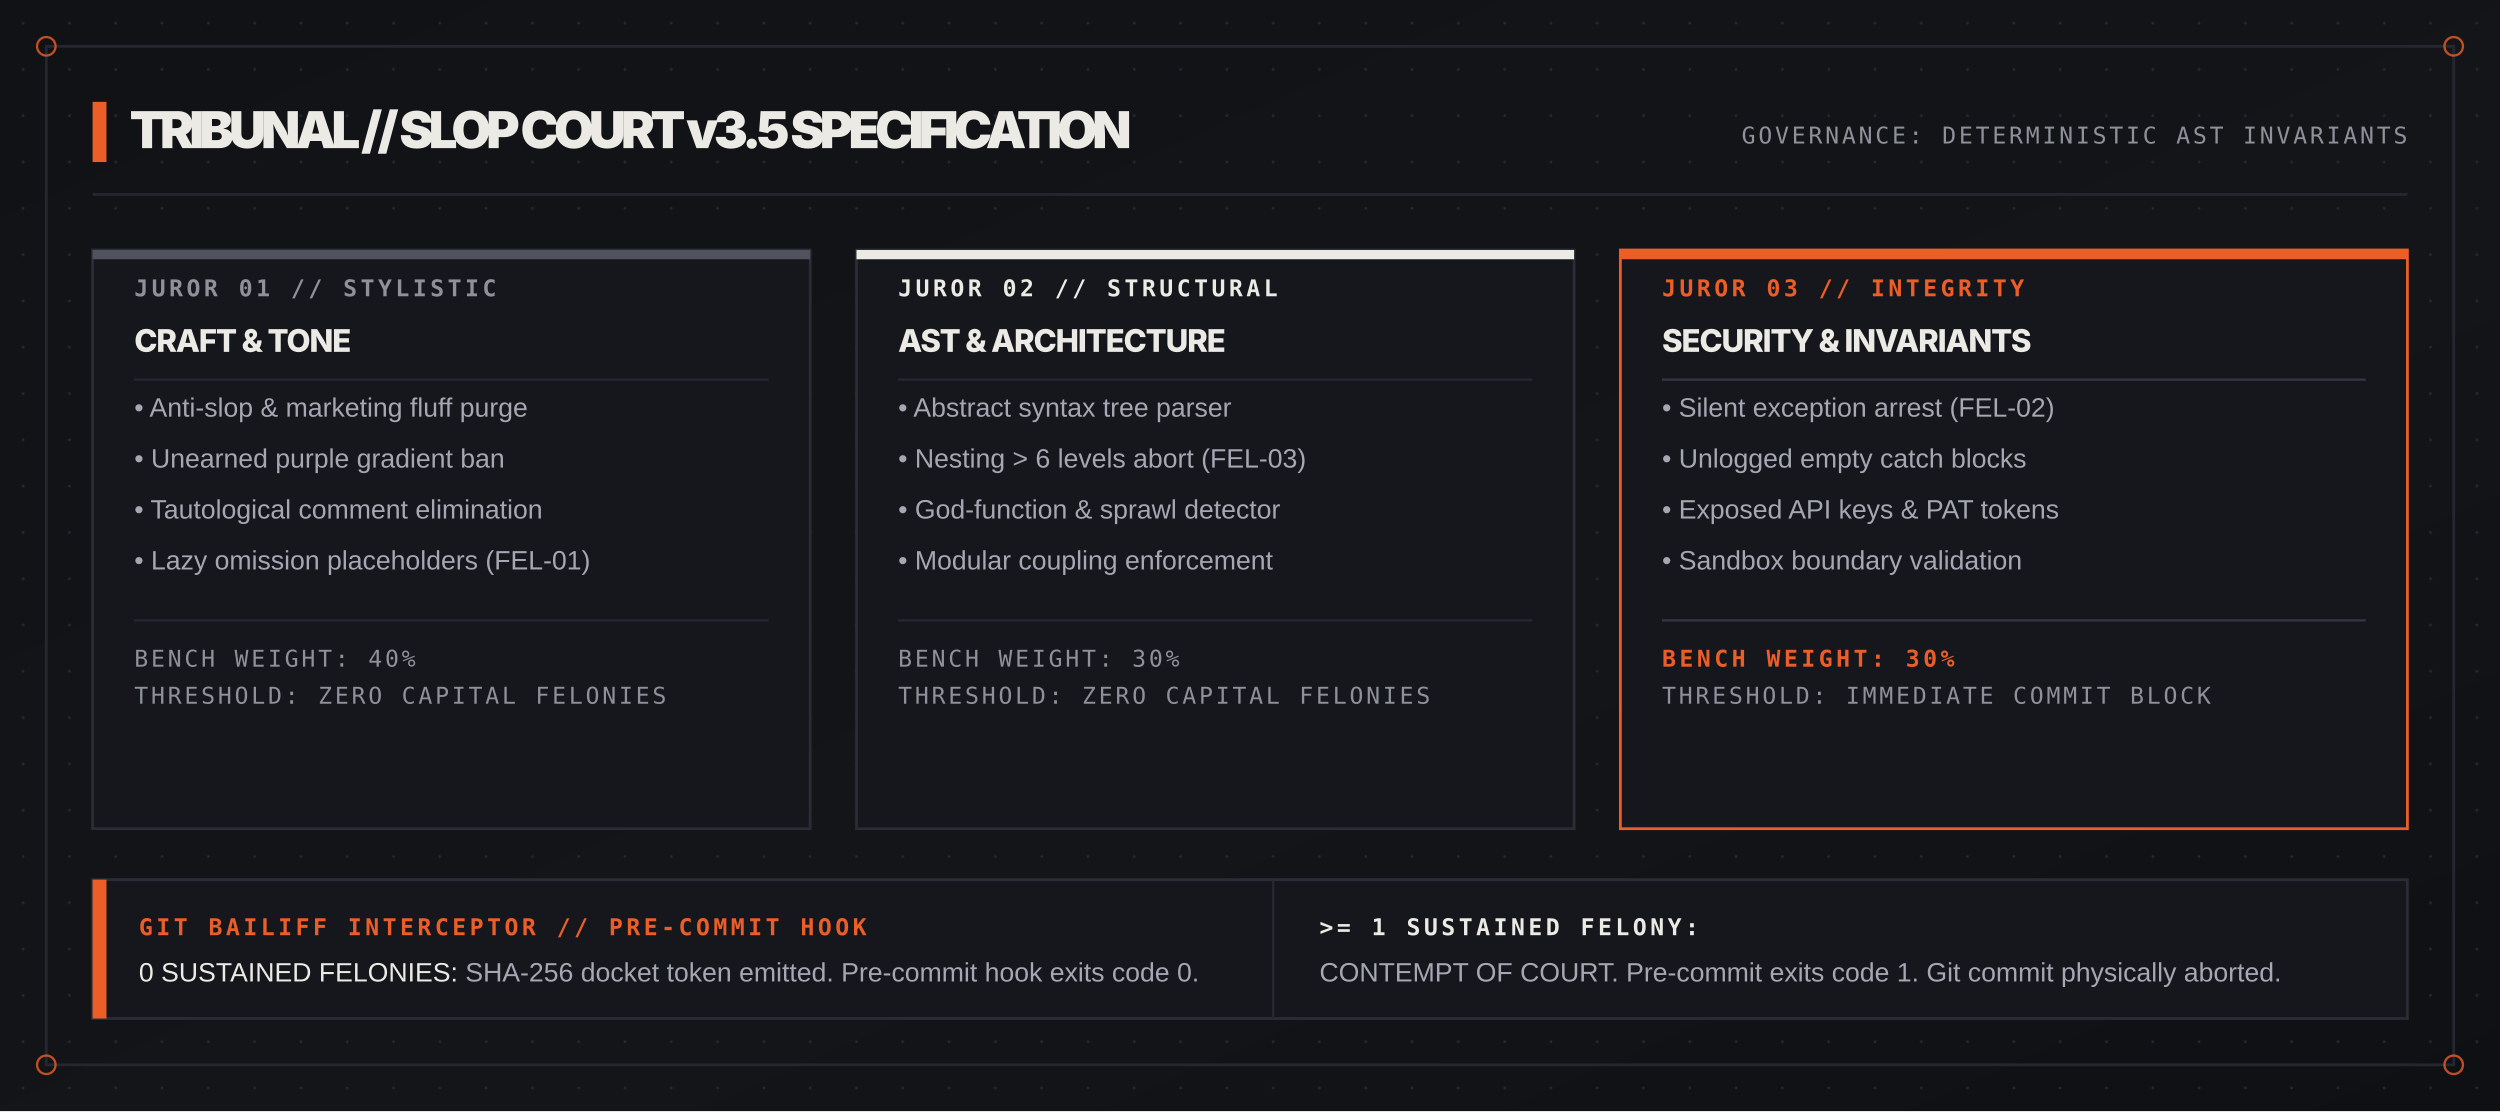
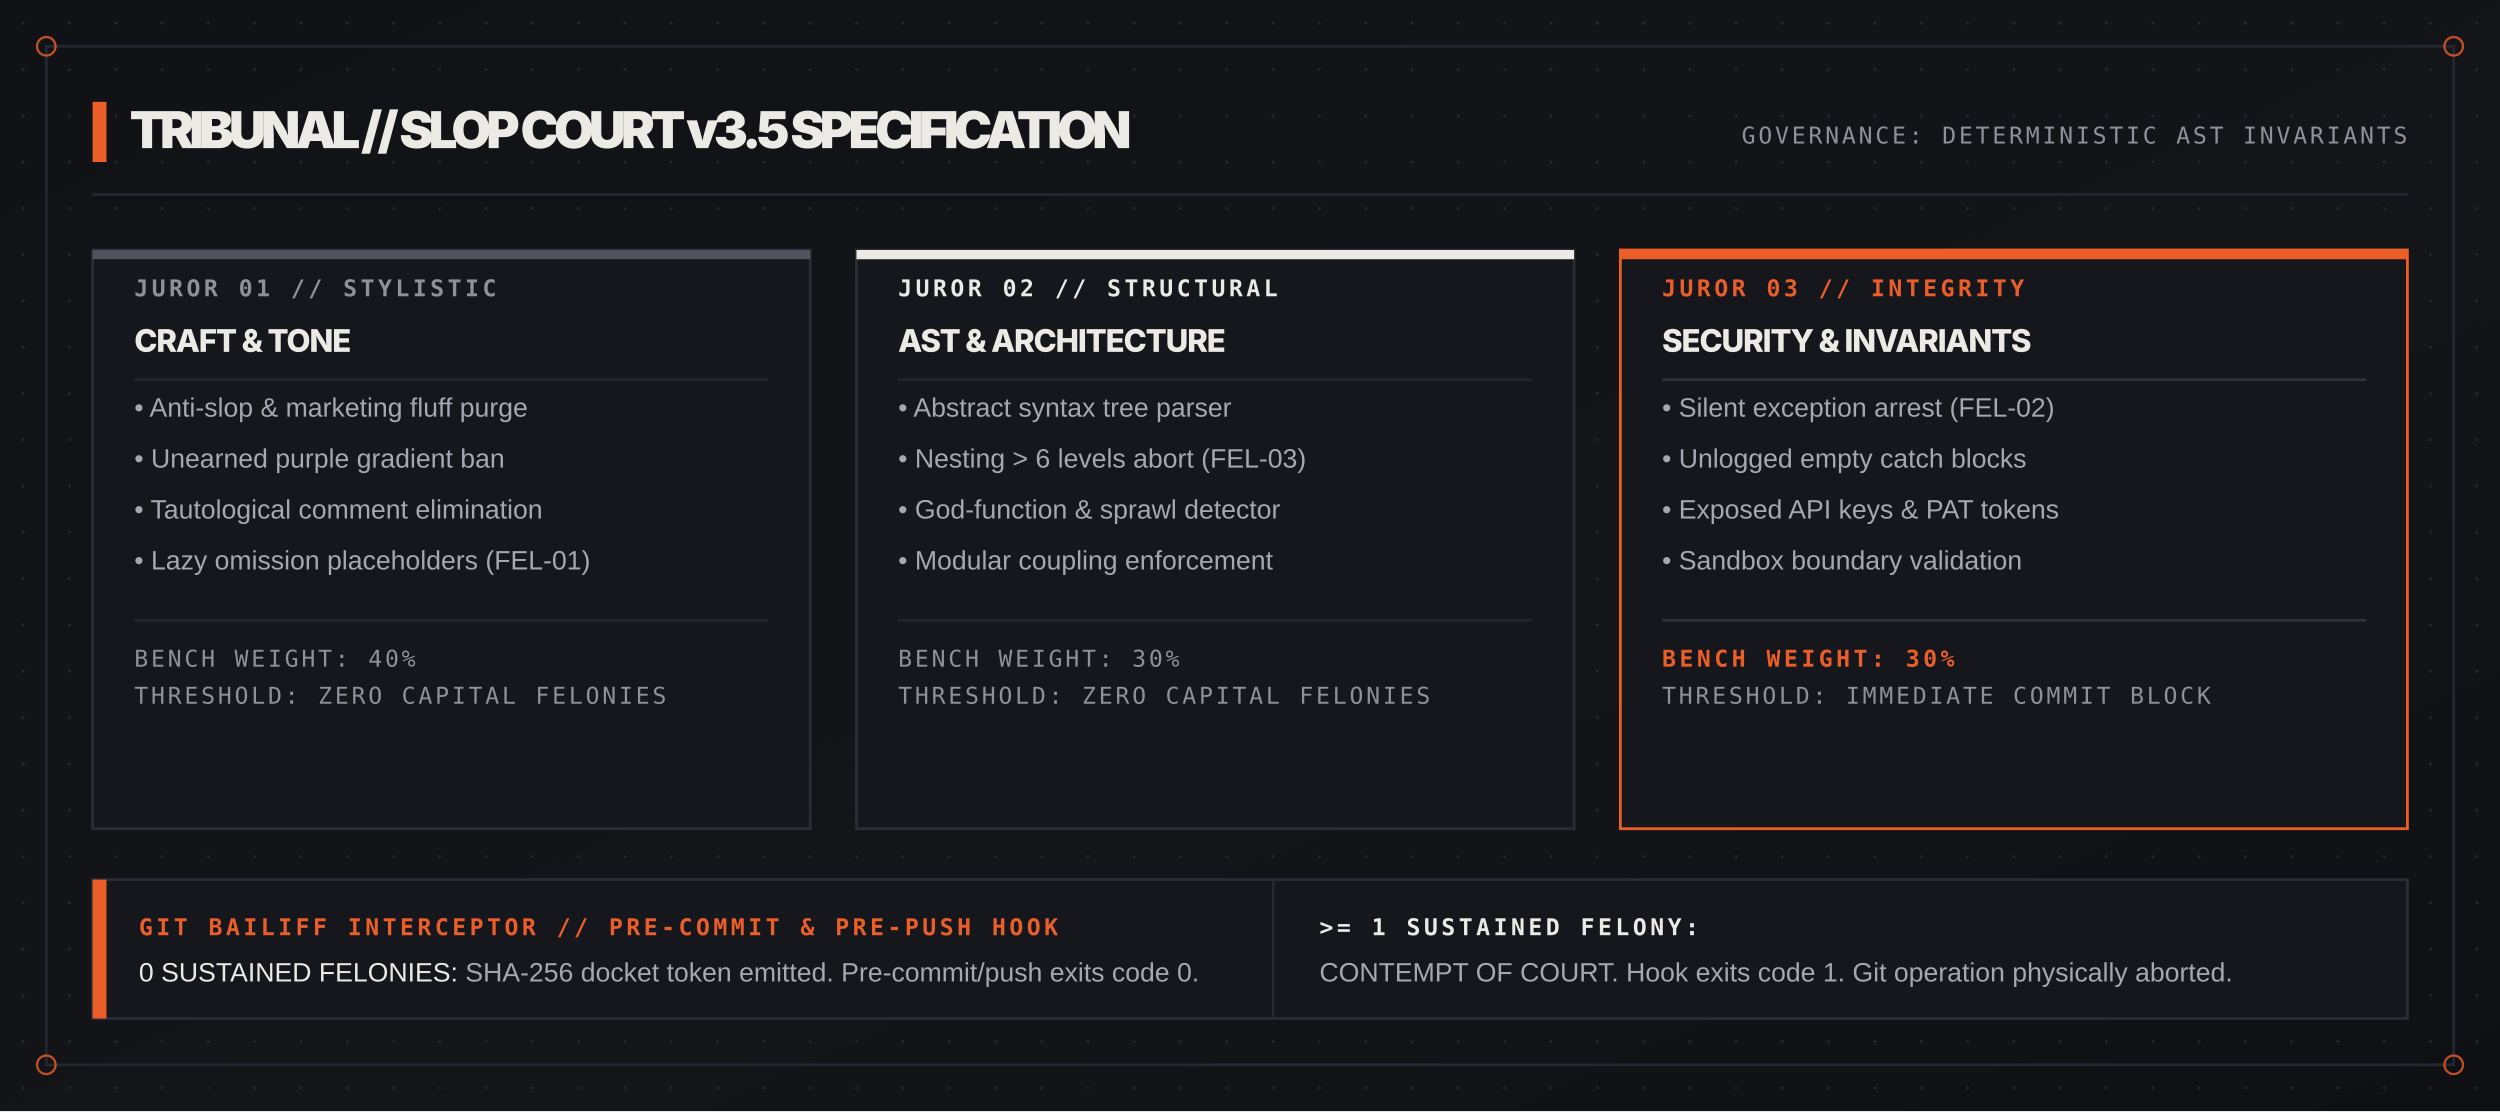
<svg xmlns="http://www.w3.org/2000/svg" viewBox="0 0 1080 480" width="100%" height="100%">
  <defs>
    <linearGradient id="tribGround" x1="0%" y1="0%" x2="100%" y2="100%">
      <stop offset="0%" stop-color="#111215" />
      <stop offset="60%" stop-color="#141519" />
      <stop offset="100%" stop-color="#0f1013" />
    </linearGradient>
    <pattern id="tribGrid" width="20" height="20" patternUnits="userSpaceOnUse">
      <circle cx="10" cy="10" r="0.65" fill="#242630" />
    </pattern>
  </defs>
  <style>
    .tr-head { font-family: -apple-system, BlinkMacSystemFont, "Helvetica Neue", sans-serif; font-weight: 900; letter-spacing: -2px; fill: #eceae4; text-transform: uppercase; }
    .tr-mono { font-family: "SF Mono", Consolas, monospace; font-size: 10px; letter-spacing: 1.2px; fill: #8e919a; }
    .tr-mono-bold { font-family: "SF Mono", Consolas, monospace; font-size: 10px; font-weight: 700; letter-spacing: 1.5px; }
    .tr-col-title { font-family: -apple-system, BlinkMacSystemFont, "Helvetica Neue", sans-serif; font-weight: 800; font-size: 13.5px; fill: #eceae4; text-transform: uppercase; letter-spacing: -0.5px; }
    .tr-col-desc { font-family: -apple-system, BlinkMacSystemFont, "Helvetica Neue", Arial, sans-serif; font-weight: 400; font-size: 11.5px; fill: #a5a8b2; line-height: 1.45; }
  </style>
  <rect width="1080" height="480" fill="url(#tribGround)" />
  <rect width="1080" height="480" fill="url(#tribGrid)" />
  <rect x="20" y="20" width="1040" height="440" fill="none" stroke="#252730" stroke-width="1.2" />
  <g stroke="#eb5e28" stroke-width="1" opacity="0.8">
    <circle cx="20" cy="20" r="4" fill="none" />
    <circle cx="1060" cy="20" r="4" fill="none" />
    <circle cx="20" cy="460" r="4" fill="none" />
    <circle cx="1060" cy="460" r="4" fill="none" />
  </g>
  <g transform="translate(40, 44)">
    <rect width="6" height="26" fill="#eb5e28" />
    <text x="16" y="20" class="tr-head" font-size="22">TRIBUNAL // SLOP COURT v3.5 SPECIFICATION</text>
    <text x="1000" y="18" text-anchor="end" class="tr-mono">GOVERNANCE: DETERMINISTIC AST INVARIANTS</text>
  </g>
  <line x1="40" y1="84" x2="1040" y2="84" stroke="#252730" stroke-width="1.2" />
  <g transform="translate(40, 108)">
    <rect width="310" height="250" fill="#16171d" stroke="#2a2c36" stroke-width="1.2" />
    <rect width="310" height="4" fill="#50535e" />
    <g transform="translate(18, 20)">
      <text x="0" y="0" class="tr-mono-bold" fill="#8e919a">JUROR 01 // STYLISTIC</text>
      <text x="0" y="24" class="tr-col-title">CRAFT &amp; TONE</text>
      <line x1="0" y1="36" x2="274" y2="36" stroke="#252732" />
      <g transform="translate(0, 52)">
        <text x="0" y="0" class="tr-col-desc">• Anti-slop &amp; marketing fluff purge</text>
        <text x="0" y="22" class="tr-col-desc">• Unearned purple gradient ban</text>
        <text x="0" y="44" class="tr-col-desc">• Tautological comment elimination</text>
        <text x="0" y="66" class="tr-col-desc">• Lazy omission placeholders (FEL-01)</text>
      </g>
      <line x1="0" y1="140" x2="274" y2="140" stroke="#252732" />
      <text x="0" y="160" class="tr-mono" fill="#8e919a">BENCH WEIGHT: 40%</text>
      <text x="0" y="176" class="tr-mono" fill="#50535e">THRESHOLD: ZERO CAPITAL FELONIES</text>
    </g>
  </g>
  <g transform="translate(370, 108)">
    <rect width="310" height="250" fill="#16171d" stroke="#2a2c36" stroke-width="1.2" />
    <rect width="310" height="4" fill="#eceae4" />
    <g transform="translate(18, 20)">
      <text x="0" y="0" class="tr-mono-bold" fill="#eceae4">JUROR 02 // STRUCTURAL</text>
      <text x="0" y="24" class="tr-col-title">AST &amp; ARCHITECTURE</text>
      <line x1="0" y1="36" x2="274" y2="36" stroke="#252732" />
      <g transform="translate(0, 52)">
        <text x="0" y="0" class="tr-col-desc">• Abstract syntax tree parser</text>
        <text x="0" y="22" class="tr-col-desc">• Nesting &gt; 6 levels abort (FEL-03)</text>
        <text x="0" y="44" class="tr-col-desc">• God-function &amp; sprawl detector</text>
        <text x="0" y="66" class="tr-col-desc">• Modular coupling enforcement</text>
      </g>
      <line x1="0" y1="140" x2="274" y2="140" stroke="#252732" />
      <text x="0" y="160" class="tr-mono" fill="#8e919a">BENCH WEIGHT: 30%</text>
      <text x="0" y="176" class="tr-mono" fill="#50535e">THRESHOLD: ZERO CAPITAL FELONIES</text>
    </g>
  </g>
  <g transform="translate(700, 108)">
    <rect width="340" height="250" fill="#16171d" stroke="#eb5e28" stroke-width="1.2" />
    <rect width="340" height="4" fill="#eb5e28" />
    <g transform="translate(18, 20)">
      <text x="0" y="0" class="tr-mono-bold" fill="#eb5e28">JUROR 03 // INTEGRITY</text>
      <text x="0" y="24" class="tr-col-title">SECURITY &amp; INVARIANTS</text>
      <line x1="0" y1="36" x2="304" y2="36" stroke="#333644" />
      <g transform="translate(0, 52)">
        <text x="0" y="0" class="tr-col-desc">• Silent exception arrest (FEL-02)</text>
        <text x="0" y="22" class="tr-col-desc">• Unlogged empty catch blocks</text>
        <text x="0" y="44" class="tr-col-desc">• Exposed API keys &amp; PAT tokens</text>
        <text x="0" y="66" class="tr-col-desc">• Sandbox boundary validation</text>
      </g>
      <line x1="0" y1="140" x2="304" y2="140" stroke="#333644" />
      <text x="0" y="160" class="tr-mono-bold" fill="#eb5e28">BENCH WEIGHT: 30%</text>
      <text x="0" y="176" class="tr-mono" fill="#50535e">THRESHOLD: IMMEDIATE COMMIT BLOCK</text>
    </g>
  </g>
  <g transform="translate(40, 380)">
    <rect width="1000" height="60" fill="#16171d" stroke="#2a2c36" stroke-width="1.2" />
    <rect width="6" height="60" fill="#eb5e28" />
-     <text x="20" y="24" class="tr-mono-bold" fill="#eb5e28">GIT BAILIFF INTERCEPTOR // PRE-COMMIT HOOK</text>
+     <text x="20" y="24" class="tr-mono-bold" fill="#eb5e28">GIT BAILIFF INTERCEPTOR // PRE-COMMIT &amp; PRE-PUSH HOOK</text>
    <text x="20" y="44" class="tr-col-desc">
-       <tspan fill="#eceae4">0 SUSTAINED FELONIES:</tspan> SHA-256 docket token emitted. Pre-commit hook exits code 0.
+       <tspan fill="#eceae4">0 SUSTAINED FELONIES:</tspan> SHA-256 docket token emitted. Pre-commit/push exits code 0.
    </text>
    <line x1="510" y1="0" x2="510" y2="60" stroke="#252732" />
    <g transform="translate(530, 0)">
      <text x="0" y="24" class="tr-mono-bold" fill="#eceae4">&gt;= 1 SUSTAINED FELONY:</text>
      <text x="0" y="44" class="tr-col-desc" fill="#eb5e28">
-         CONTEMPT OF COURT. Pre-commit exits code 1. Git commit physically aborted.
+         CONTEMPT OF COURT. Hook exits code 1. Git operation physically aborted.
      </text>
    </g>
  </g>
</svg>
